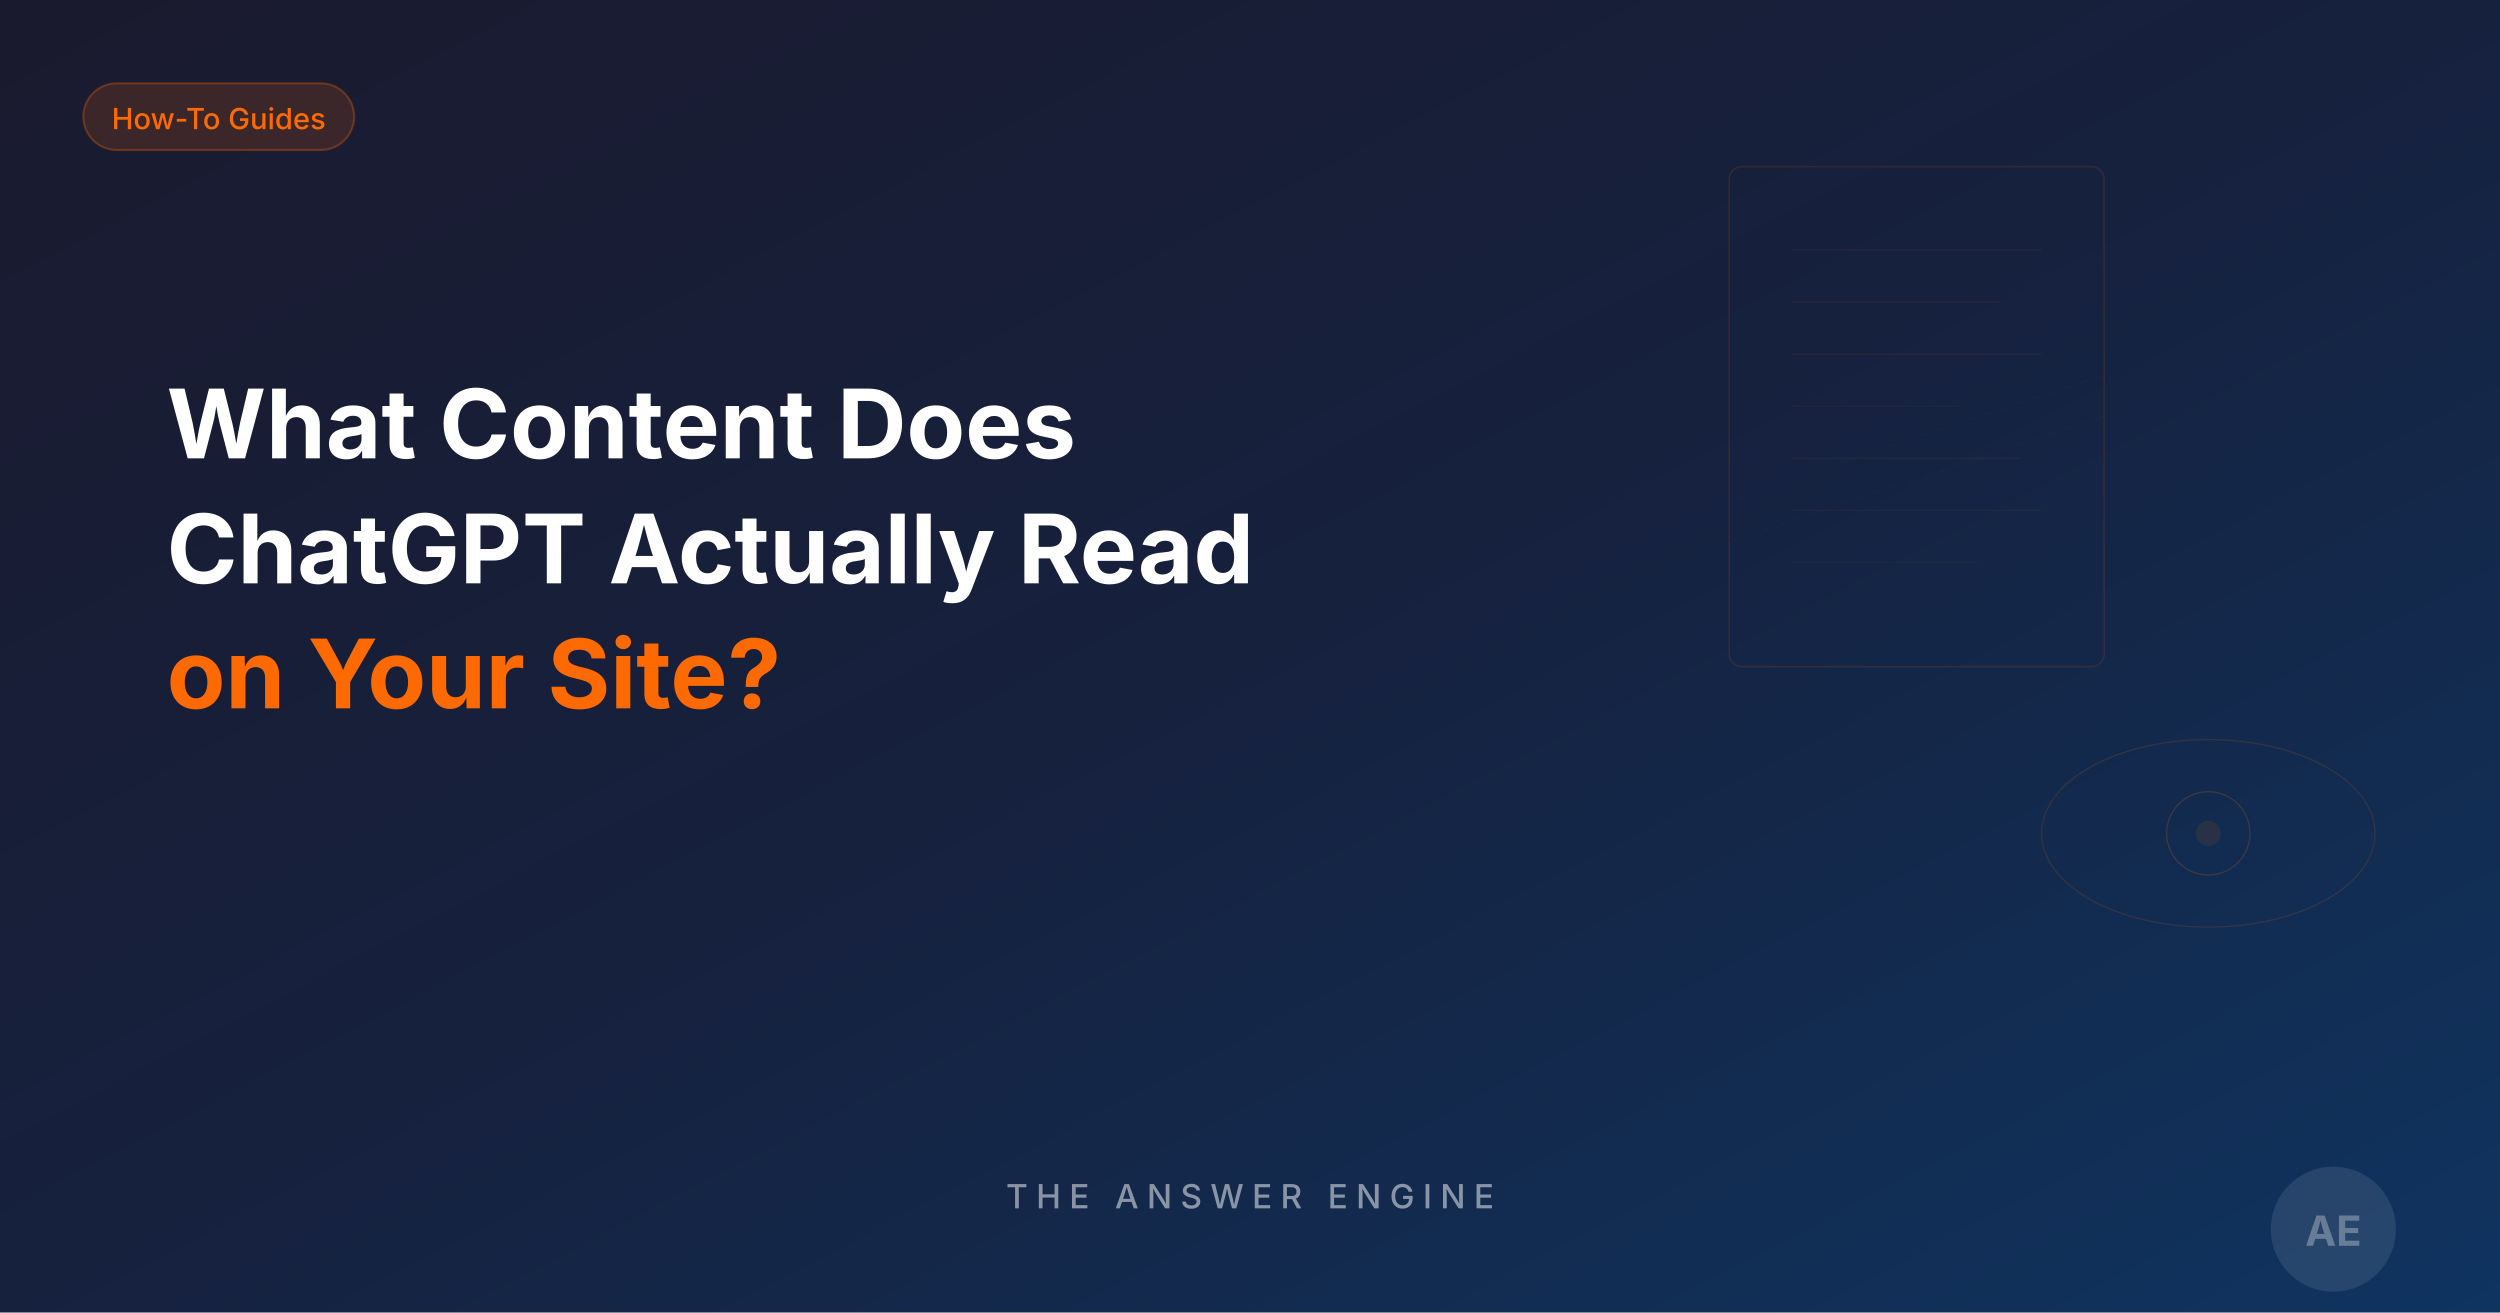
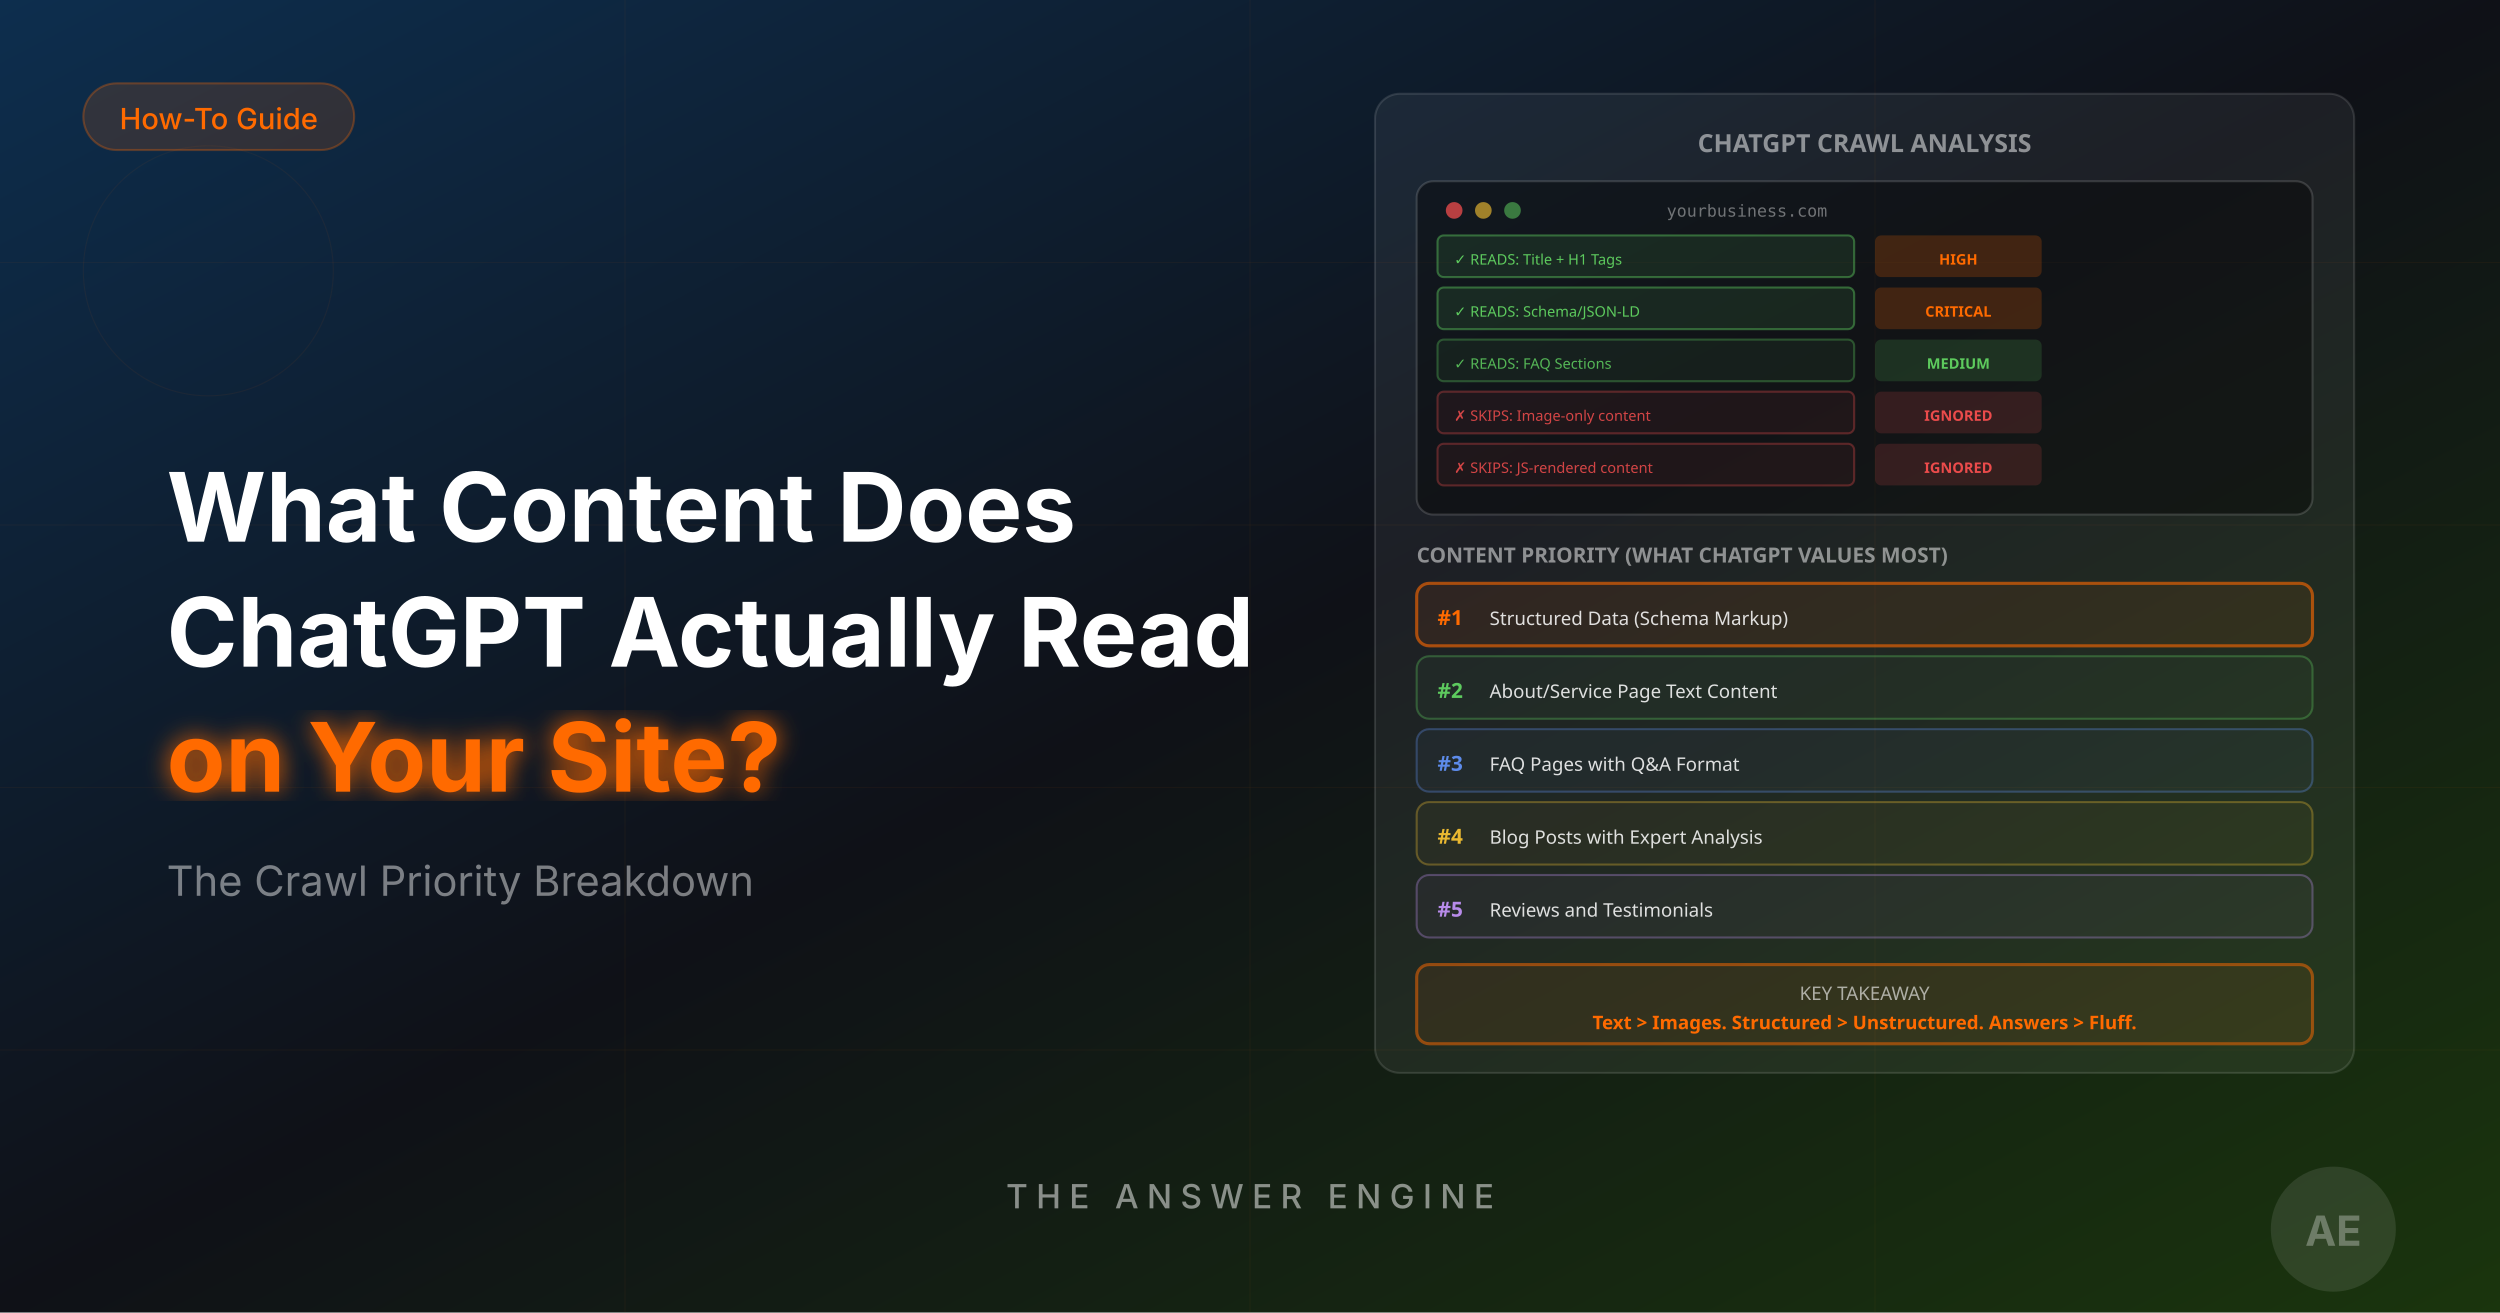
<svg xmlns="http://www.w3.org/2000/svg" width="1200" height="630" viewBox="0 0 1200 630">
  <defs>
-     <linearGradient id="bg" x1="0%" y1="0%" x2="100%" y2="100%">
-       <stop offset="0%" style="stop-color:#1a1a2e;stop-opacity:1" />
-       <stop offset="50%" style="stop-color:#16213e;stop-opacity:1" />
-       <stop offset="100%" style="stop-color:#0f3460;stop-opacity:1" />
+     <linearGradient id="bgWCDC" x1="0%" y1="0%" x2="100%" y2="100%">
+       <stop offset="0%" style="stop-color:#0d2e4e;stop-opacity:1" />
+       <stop offset="50%" style="stop-color:#0F1117;stop-opacity:1" />
+       <stop offset="100%" style="stop-color:#1a350d;stop-opacity:1" />
    </linearGradient>
+     <filter id="glowWCDC">
+       <feGaussianBlur stdDeviation="6" result="blurWCDC" />
+       <feMerge>
+         <feMergeNode in="blurWCDC" />
+         <feMergeNode in="SourceGraphic" />
+       </feMerge>
+     </filter>
  </defs>
-   <rect width="1200" height="630" fill="url(#bg)" />
-   <rect x="830" y="80" width="180" height="240" rx="6" stroke="rgba(255,106,0,0.12)" stroke-width="0.8" fill="none" />
-   <line x1="860" y1="120" x2="980" y2="120" stroke="rgba(255,106,0,0.1)" stroke-width="0.5" />
-   <line x1="860" y1="145" x2="960" y2="145" stroke="rgba(255,106,0,0.08)" stroke-width="0.5" />
-   <line x1="860" y1="170" x2="980" y2="170" stroke="rgba(255,106,0,0.1)" stroke-width="0.5" />
-   <line x1="860" y1="195" x2="940" y2="195" stroke="rgba(255,106,0,0.06)" stroke-width="0.5" />
-   <line x1="860" y1="220" x2="970" y2="220" stroke="rgba(255,106,0,0.08)" stroke-width="0.5" />
-   <line x1="860" y1="245" x2="980" y2="245" stroke="rgba(255,106,0,0.06)" stroke-width="0.5" />
-   <line x1="860" y1="270" x2="950" y2="270" stroke="rgba(255,106,0,0.05)" stroke-width="0.5" />
-   <ellipse cx="1060" cy="400" rx="80" ry="45" stroke="rgba(255,106,0,0.15)" stroke-width="0.6" fill="none" />
-   <circle cx="1060" cy="400" r="20" stroke="rgba(255,106,0,0.2)" stroke-width="0.6" fill="none" />
-   <circle cx="1060" cy="400" r="6" fill="rgba(255,106,0,0.1)" />
-   <line x1="1010" y1="180" x2="830" y2="240" stroke="rgba(255,106,0,0.06)" stroke-width="0.3" stroke-dasharray="4 4" />
-   <line x1="1010" y1="200" x2="830" y2="260" stroke="rgba(255,106,0,0.06)" stroke-width="0.3" stroke-dasharray="4 4" />
+   <rect width="1200" height="630" fill="url(#bgWCDC)" />
+   <line x1="0" y1="126" x2="1200" y2="126" stroke="rgba(255,106,0,0.05)" stroke-width="0.5" />
+   <line x1="0" y1="252" x2="1200" y2="252" stroke="rgba(255,106,0,0.05)" stroke-width="0.5" />
+   <line x1="0" y1="378" x2="1200" y2="378" stroke="rgba(255,106,0,0.05)" stroke-width="0.5" />
+   <line x1="0" y1="504" x2="1200" y2="504" stroke="rgba(255,106,0,0.05)" stroke-width="0.5" />
+   <line x1="300" y1="0" x2="300" y2="630" stroke="rgba(255,106,0,0.05)" stroke-width="0.5" />
+   <line x1="600" y1="0" x2="600" y2="630" stroke="rgba(255,106,0,0.05)" stroke-width="0.5" />
+   <line x1="900" y1="0" x2="900" y2="630" stroke="rgba(255,106,0,0.05)" stroke-width="0.5" />
+   <g transform="translate(660, 45)">
+     <rect x="0" y="0" width="470" height="470" rx="12" fill="rgba(255,255,255,0.06)" stroke="rgba(255,255,255,0.12)" stroke-width="1" />
+     <text x="235" y="28" font-family="system-ui, sans-serif" font-size="12" fill="rgba(255,255,255,0.5)" text-anchor="middle" font-weight="600">CHATGPT CRAWL ANALYSIS</text>
+     <rect x="20" y="42" width="430" height="160" rx="8" fill="rgba(0,0,0,0.4)" stroke="rgba(255,255,255,0.15)" stroke-width="1" />
+     <circle cx="38" cy="56" r="4" fill="rgba(255,80,80,0.7)" />
+     <circle cx="52" cy="56" r="4" fill="rgba(255,200,50,0.6)" />
+     <circle cx="66" cy="56" r="4" fill="rgba(100,220,100,0.5)" />
+     <text x="140" y="59" font-family="monospace" font-size="8" fill="rgba(255,255,255,0.4)">yourbusiness.com</text>
+     <rect x="30" y="68" width="200" height="20" rx="3" fill="rgba(100,220,100,0.1)" stroke="rgba(100,220,100,0.4)" stroke-width="1" />
+     <text x="38" y="82" font-family="system-ui, sans-serif" font-size="7" fill="rgba(100,220,100,0.9)">✓ READS: Title + H1 Tags</text>
+     <rect x="240" y="68" width="80" height="20" rx="3" fill="rgba(255,106,0,0.2)" />
+     <text x="280" y="82" font-family="system-ui, sans-serif" font-size="7" fill="#FF6A00" text-anchor="middle" font-weight="600">HIGH</text>
+     <rect x="30" y="93" width="200" height="20" rx="3" fill="rgba(100,220,100,0.1)" stroke="rgba(100,220,100,0.4)" stroke-width="1" />
+     <text x="38" y="107" font-family="system-ui, sans-serif" font-size="7" fill="rgba(100,220,100,0.9)">✓ READS: Schema/JSON-LD</text>
+     <rect x="240" y="93" width="80" height="20" rx="3" fill="rgba(255,106,0,0.2)" />
+     <text x="280" y="107" font-family="system-ui, sans-serif" font-size="7" fill="#FF6A00" text-anchor="middle" font-weight="600">CRITICAL</text>
+     <rect x="30" y="118" width="200" height="20" rx="3" fill="rgba(100,220,100,0.06)" stroke="rgba(100,220,100,0.3)" stroke-width="1" />
+     <text x="38" y="132" font-family="system-ui, sans-serif" font-size="7" fill="rgba(100,220,100,0.8)">✓ READS: FAQ Sections</text>
+     <rect x="240" y="118" width="80" height="20" rx="3" fill="rgba(100,220,100,0.15)" />
+     <text x="280" y="132" font-family="system-ui, sans-serif" font-size="7" fill="rgba(100,220,100,0.9)" text-anchor="middle" font-weight="600">MEDIUM</text>
+     <rect x="30" y="143" width="200" height="20" rx="3" fill="rgba(255,80,80,0.06)" stroke="rgba(255,80,80,0.3)" stroke-width="1" />
+     <text x="38" y="157" font-family="system-ui, sans-serif" font-size="7" fill="rgba(255,80,80,0.8)">✗ SKIPS: Image-only content</text>
+     <rect x="240" y="143" width="80" height="20" rx="3" fill="rgba(255,80,80,0.15)" />
+     <text x="280" y="157" font-family="system-ui, sans-serif" font-size="7" fill="rgba(255,80,80,0.9)" text-anchor="middle" font-weight="600">IGNORED</text>
+     <rect x="30" y="168" width="200" height="20" rx="3" fill="rgba(255,80,80,0.06)" stroke="rgba(255,80,80,0.3)" stroke-width="1" />
+     <text x="38" y="182" font-family="system-ui, sans-serif" font-size="7" fill="rgba(255,80,80,0.8)">✗ SKIPS: JS-rendered content</text>
+     <rect x="240" y="168" width="80" height="20" rx="3" fill="rgba(255,80,80,0.15)" />
+     <text x="280" y="182" font-family="system-ui, sans-serif" font-size="7" fill="rgba(255,80,80,0.9)" text-anchor="middle" font-weight="600">IGNORED</text>
+     <text x="20" y="225" font-family="system-ui, sans-serif" font-size="10" fill="rgba(255,255,255,0.5)" font-weight="600">CONTENT PRIORITY (WHAT CHATGPT VALUES MOST)</text>
+     <rect x="20" y="235" width="430" height="30" rx="6" fill="rgba(255,106,0,0.08)" stroke="#FF6A00" stroke-width="1.5" stroke-opacity="0.6" />
+     <text x="30" y="255" font-family="system-ui, sans-serif" font-size="10" fill="#FF6A00" font-weight="700">#1</text>
+     <text x="55" y="255" font-family="system-ui, sans-serif" font-size="9" fill="rgba(255,255,255,0.85)">Structured Data (Schema Markup)</text>
+     <rect x="20" y="270" width="430" height="30" rx="6" fill="rgba(100,220,100,0.04)" stroke="rgba(100,220,100,0.3)" stroke-width="1" />
+     <text x="30" y="290" font-family="system-ui, sans-serif" font-size="10" fill="rgba(100,220,100,0.9)" font-weight="700">#2</text>
+     <text x="55" y="290" font-family="system-ui, sans-serif" font-size="9" fill="rgba(255,255,255,0.85)">About/Service Page Text Content</text>
+     <rect x="20" y="305" width="430" height="30" rx="6" fill="rgba(100,150,255,0.04)" stroke="rgba(100,150,255,0.3)" stroke-width="1" />
+     <text x="30" y="325" font-family="system-ui, sans-serif" font-size="10" fill="rgba(100,150,255,0.9)" font-weight="700">#3</text>
+     <text x="55" y="325" font-family="system-ui, sans-serif" font-size="9" fill="rgba(255,255,255,0.85)">FAQ Pages with Q&amp;A Format</text>
+     <rect x="20" y="340" width="430" height="30" rx="6" fill="rgba(255,200,50,0.04)" stroke="rgba(255,200,50,0.3)" stroke-width="1" />
+     <text x="30" y="360" font-family="system-ui, sans-serif" font-size="10" fill="rgba(255,200,50,0.9)" font-weight="700">#4</text>
+     <text x="55" y="360" font-family="system-ui, sans-serif" font-size="9" fill="rgba(255,255,255,0.85)">Blog Posts with Expert Analysis</text>
+     <rect x="20" y="375" width="430" height="30" rx="6" fill="rgba(200,150,255,0.04)" stroke="rgba(200,150,255,0.3)" stroke-width="1" />
+     <text x="30" y="395" font-family="system-ui, sans-serif" font-size="10" fill="rgba(200,150,255,0.9)" font-weight="700">#5</text>
+     <text x="55" y="395" font-family="system-ui, sans-serif" font-size="9" fill="rgba(255,255,255,0.85)">Reviews and Testimonials</text>
+     <rect x="20" y="418" width="430" height="38" rx="6" fill="rgba(255,106,0,0.08)" stroke="#FF6A00" stroke-width="1.5" stroke-opacity="0.5" />
+     <text x="235" y="435" font-family="system-ui, sans-serif" font-size="9" fill="rgba(255,255,255,0.6)" text-anchor="middle">KEY TAKEAWAY</text>
+     <text x="235" y="449" font-family="system-ui, sans-serif" font-size="9" fill="#FF6A00" text-anchor="middle" font-weight="600">Text &gt; Images. Structured &gt; Unstructured. Answers &gt; Fluff.</text>
+   </g>
+   <circle cx="100" cy="130" r="60" stroke="rgba(255,106,0,0.06)" stroke-width="0.5" fill="none" />
  <rect x="40" y="40" width="130" height="32" rx="16" fill="rgba(255,106,0,0.15)" stroke="rgba(255,106,0,0.3)" stroke-width="1" />
-   <text x="105" y="62" font-family="system-ui, -apple-system, sans-serif" font-size="14" font-weight="500" fill="#FF6A00" text-anchor="middle">How-To Guides</text>
-   <text x="80" y="220" font-family="system-ui, -apple-system, sans-serif" font-size="46" font-weight="700" fill="white">What Content Does</text>
-   <text x="80" y="280" font-family="system-ui, -apple-system, sans-serif" font-size="46" font-weight="700" fill="white">ChatGPT Actually Read</text>
-   <text x="80" y="340" font-family="system-ui, -apple-system, sans-serif" font-size="46" font-weight="700" fill="#FF6A00">on Your Site?</text>
+   <text x="105" y="62" font-family="system-ui, -apple-system, sans-serif" font-size="14" font-weight="500" fill="#FF6A00" text-anchor="middle">How-To Guide</text>
+   <text x="80" y="260" font-family="system-ui, -apple-system, sans-serif" font-size="46" font-weight="700" fill="white">What Content Does</text>
+   <text x="80" y="320" font-family="system-ui, -apple-system, sans-serif" font-size="46" font-weight="700" fill="white">ChatGPT Actually Read</text>
+   <text x="80" y="380" font-family="system-ui, -apple-system, sans-serif" font-size="46" font-weight="700" fill="#FF6A00" filter="url(#glowWCDC)">on Your Site?</text>
+   <text x="80" y="430" font-family="system-ui, -apple-system, sans-serif" font-size="20" font-weight="400" fill="rgba(255,255,255,0.45)">The Crawl Priority Breakdown</text>
  <text x="600" y="580" font-family="system-ui, -apple-system, sans-serif" font-size="16" font-weight="500" fill="rgba(255,255,255,0.5)" text-anchor="middle" letter-spacing="4">THE ANSWER ENGINE</text>
  <circle cx="1120" cy="590" r="30" fill="rgba(255,255,255,0.1)" />
  <text x="1120" y="598" font-family="system-ui, -apple-system, sans-serif" font-size="20" font-weight="700" fill="rgba(255,255,255,0.3)" text-anchor="middle">AE</text>
</svg>
